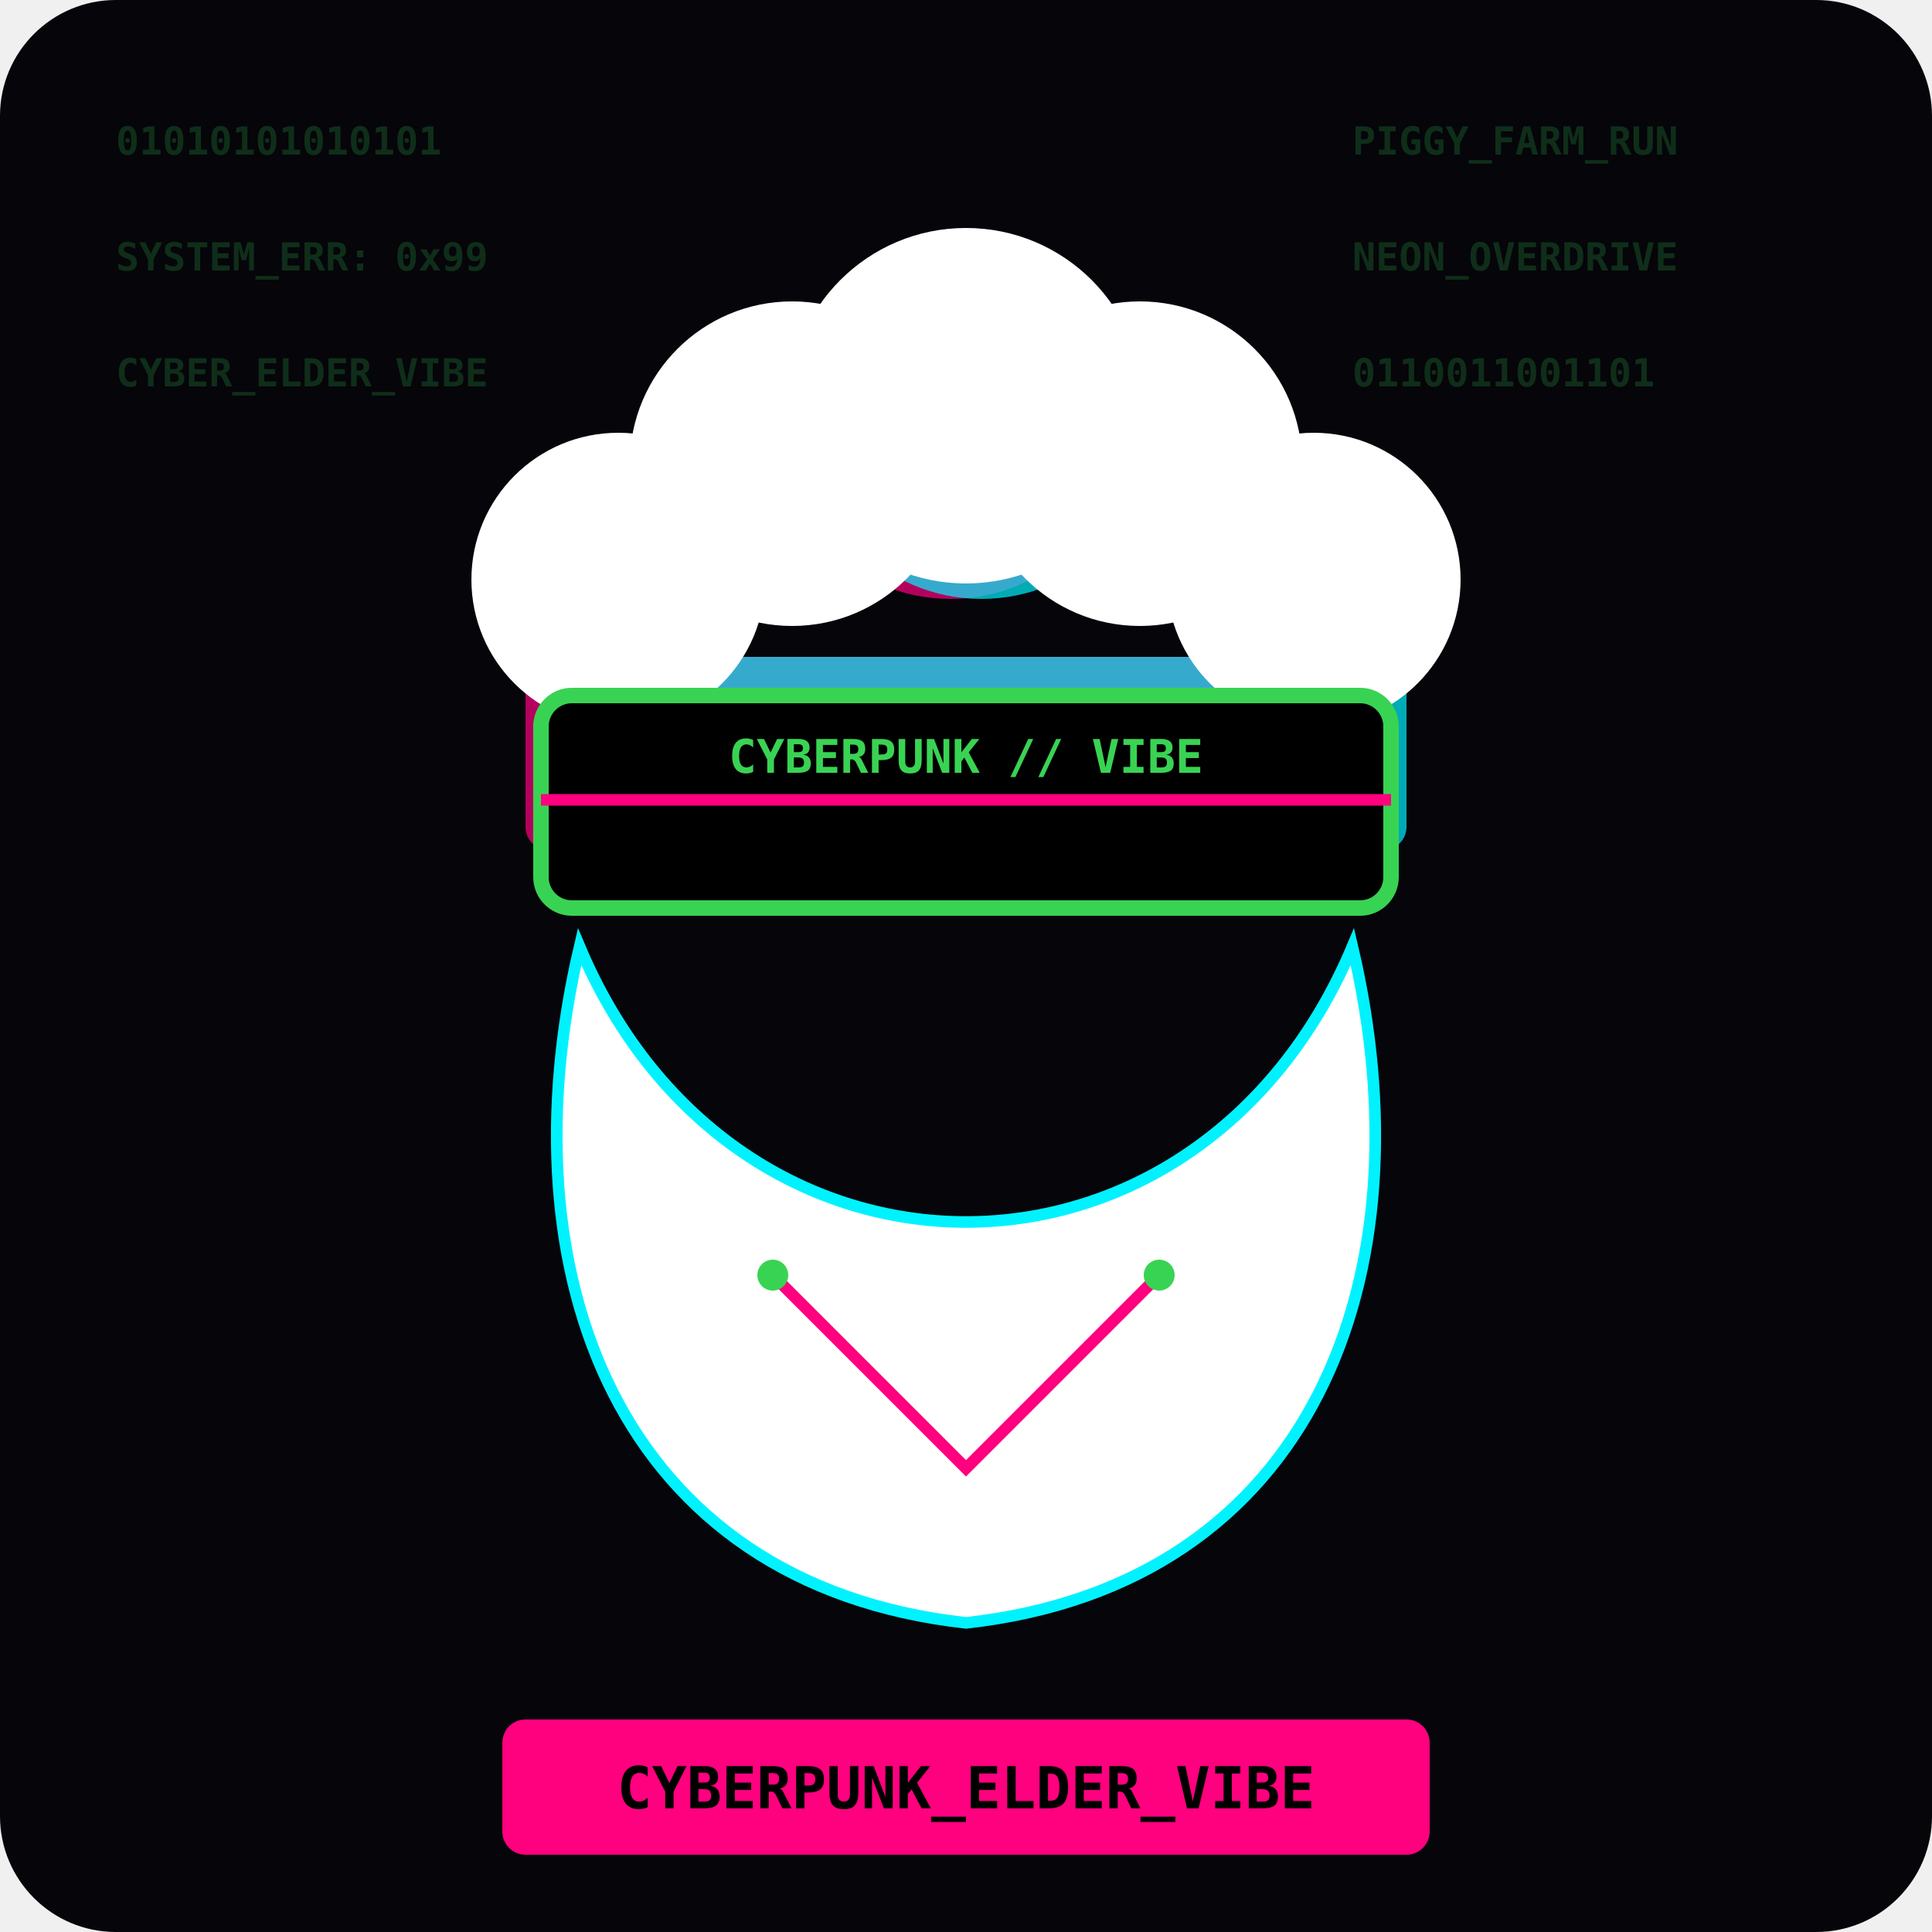
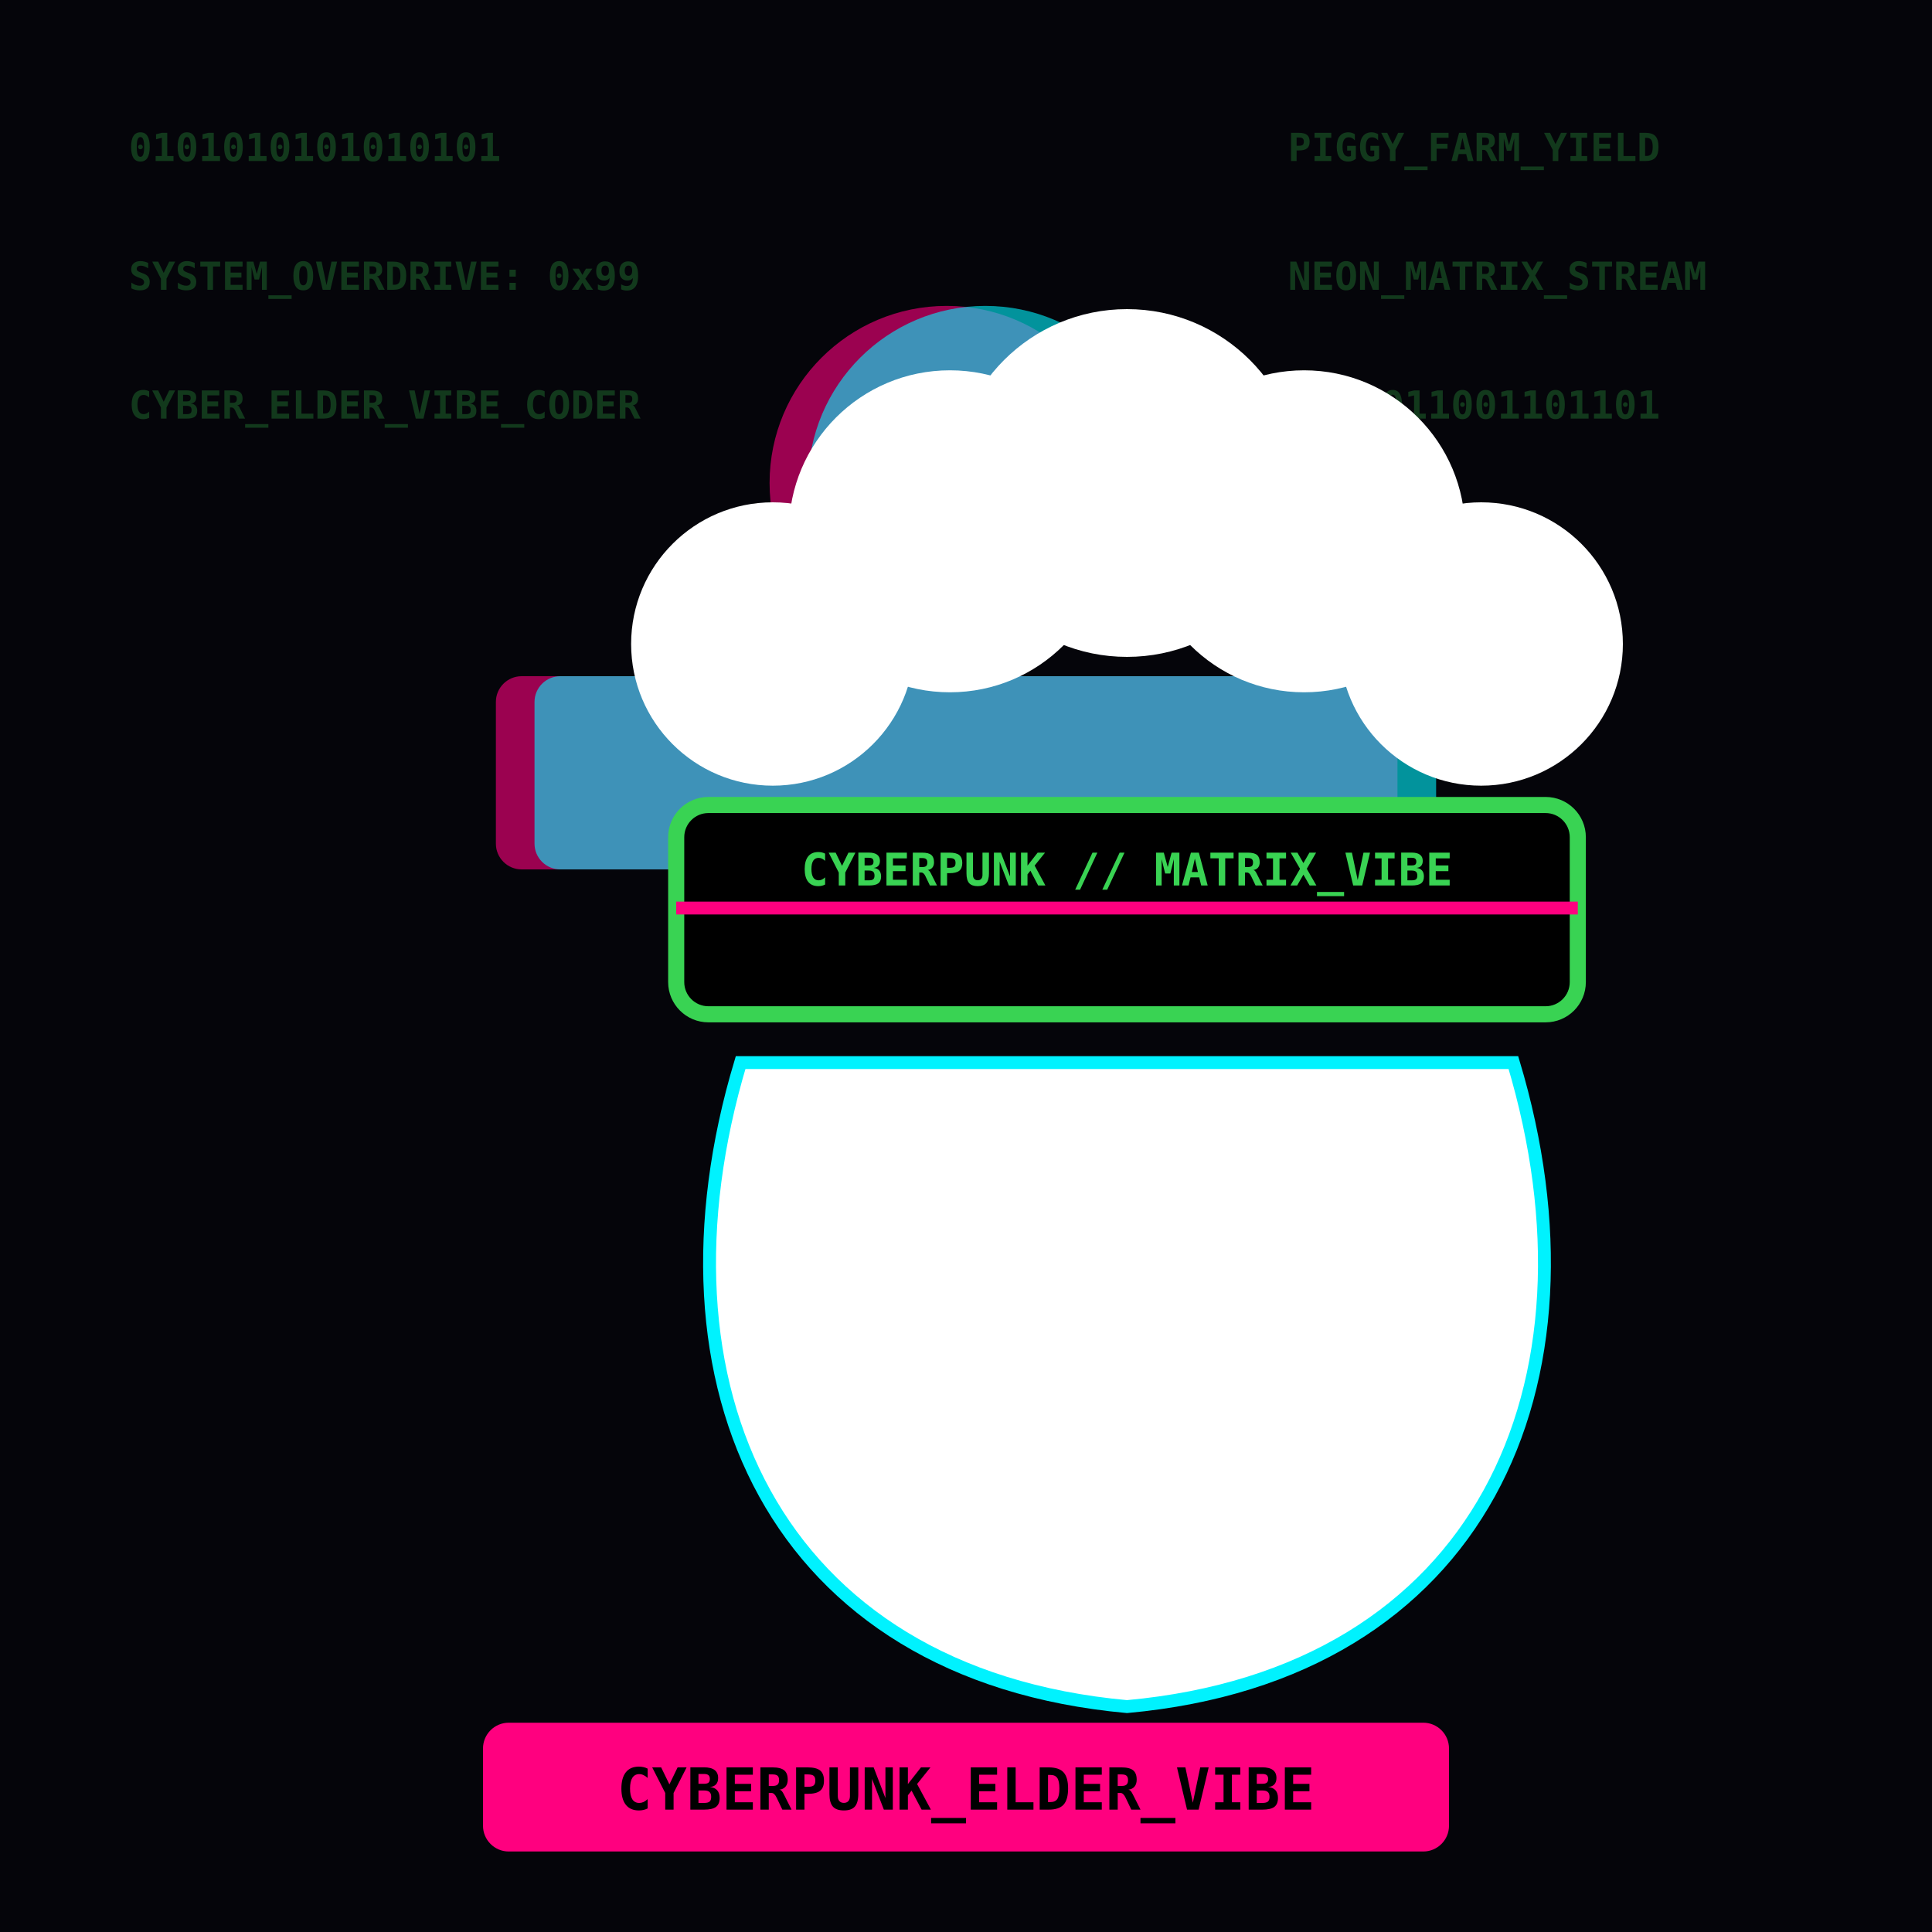
- <svg xmlns="http://www.w3.org/2000/svg" viewBox="0 0 500 500" width="100%" height="100%">
-   <defs>
-     <linearGradient id="cyberNeon" x1="0%" y1="0%" x2="100%" y2="100%">
-       <stop offset="0%" stop-color="#39d353" />
-       <stop offset="50%" stop-color="#00f2fe" />
-       <stop offset="100%" stop-color="#ff007f" />
-     </linearGradient>
-   </defs>
-   <rect width="500" height="500" rx="30" fill="#05050a" />
-   <g opacity="0.2" fill="#39d353" font-family="monospace" font-size="10" font-weight="bold">
-     <text x="30" y="40">01010101010101</text>
-     <text x="30" y="70">SYSTEM_ERR: 0x99</text>
-     <text x="30" y="100">CYBER_ELDER_VIBE</text>
-     <text x="350" y="40">PIGGY_FARM_RUN</text>
-     <text x="350" y="70">NEON_OVERDRIVE</text>
-     <text x="350" y="100">0110011001101</text>
+ <svg xmlns="http://www.w3.org/2000/svg" viewBox="0 0 600 600" width="100%" height="100%">
+   <rect width="600" height="600" fill="#05050a" />
+   <g opacity="0.25" fill="#39d353" font-family="monospace" font-size="12" font-weight="bold">
+     <text x="40" y="50">0101010101010101</text>
+     <text x="40" y="90">SYSTEM_OVERDRIVE: 0x99</text>
+     <text x="40" y="130">CYBER_ELDER_VIBE_CODER</text>
+     <text x="400" y="50">PIGGY_FARM_YIELD</text>
+     <text x="400" y="90">NEON_MATRIX_STREAM</text>
+     <text x="400" y="130">0110011001101101</text>
  </g>
-   <g transform="translate(-4, 0)" fill="#ff007f" opacity="0.7">
-     <circle cx="250" cy="110" r="45" />
-     <rect x="140" y="170" width="220" height="50" rx="6" />
+   <g transform="translate(-6, 0)" fill="#ff007f" opacity="0.6">
+     <circle cx="300" cy="150" r="55" />
+     <rect x="160" y="210" width="280" height="60" rx="8" />
  </g>
-   <g transform="translate(4, 0)" fill="#00f2fe" opacity="0.7">
-     <circle cx="250" cy="110" r="45" />
-     <rect x="140" y="170" width="220" height="50" rx="6" />
+   <g transform="translate(6, 0)" fill="#00f2fe" opacity="0.6">
+     <circle cx="300" cy="150" r="55" />
+     <rect x="160" y="210" width="280" height="60" rx="8" />
  </g>
-   <g transform="translate(0, 10)">
+   <g transform="translate(50, 40)">
    <g fill="#ffffff">
-       <circle cx="160" cy="140" r="38" />
-       <circle cx="205" cy="110" r="42" />
-       <circle cx="250" cy="95" r="46" />
-       <circle cx="295" cy="110" r="42" />
-       <circle cx="340" cy="140" r="38" />
+       <circle cx="190" cy="160" r="44" />
+       <circle cx="245" cy="125" r="50" />
+       <circle cx="300" cy="110" r="54" />
+       <circle cx="355" cy="125" r="50" />
+       <circle cx="410" cy="160" r="44" />
    </g>
-     <rect x="140" y="170" width="220" height="55" rx="8" fill="#000000" stroke="#39d353" stroke-width="4" />
-     <line x1="140" y1="197" x2="360" y2="197" stroke="#ff007f" stroke-width="3" />
-     <text x="250" y="190" fill="#39d353" font-family="monospace" font-size="12" font-weight="900" text-anchor="middle">CYBERPUNK // VIBE</text>
-     <path d="M 150 235 C 130 320, 160 400, 250 410 C 340 400, 370 320, 350 235 C 310 330, 190 330, 150 235 Z" fill="#ffffff" stroke="#00f2fe" stroke-width="3" />
-     <path d="M 200 320 L 250 370 L 300 320" fill="none" stroke="#ff007f" stroke-width="3" />
-     <circle cx="200" cy="320" r="4" fill="#39d353" />
-     <circle cx="300" cy="320" r="4" fill="#39d353" />
+     <rect x="160" y="210" width="280" height="65" rx="10" fill="#000000" stroke="#39d353" stroke-width="5" />
+     <line x1="160" y1="242" x2="440" y2="242" stroke="#ff007f" stroke-width="4" />
+     <text x="300" y="235" fill="#39d353" font-family="monospace" font-size="14" font-weight="900" text-anchor="middle">CYBERPUNK // MATRIX_VIBE</text>
+     <path d="M 180 290 C 150 390, 190 480, 300 490 C 410 480, 450 390, 420 290 Z" fill="#ffffff" stroke="#00f2fe" stroke-width="4" />
  </g>
-   <rect x="130" y="445" width="240" height="35" rx="6" fill="#ff007f" />
-   <text x="250" y="468" fill="#000" font-family="monospace" font-size="15" font-weight="900" text-anchor="middle">CYBERPUNK_ELDER_VIBE</text>
+   <rect x="150" y="535" width="300" height="40" rx="8" fill="#ff007f" />
+   <text x="300" y="562" fill="#000" font-family="monospace" font-size="18" font-weight="900" text-anchor="middle">CYBERPUNK_ELDER_VIBE</text>
</svg>
